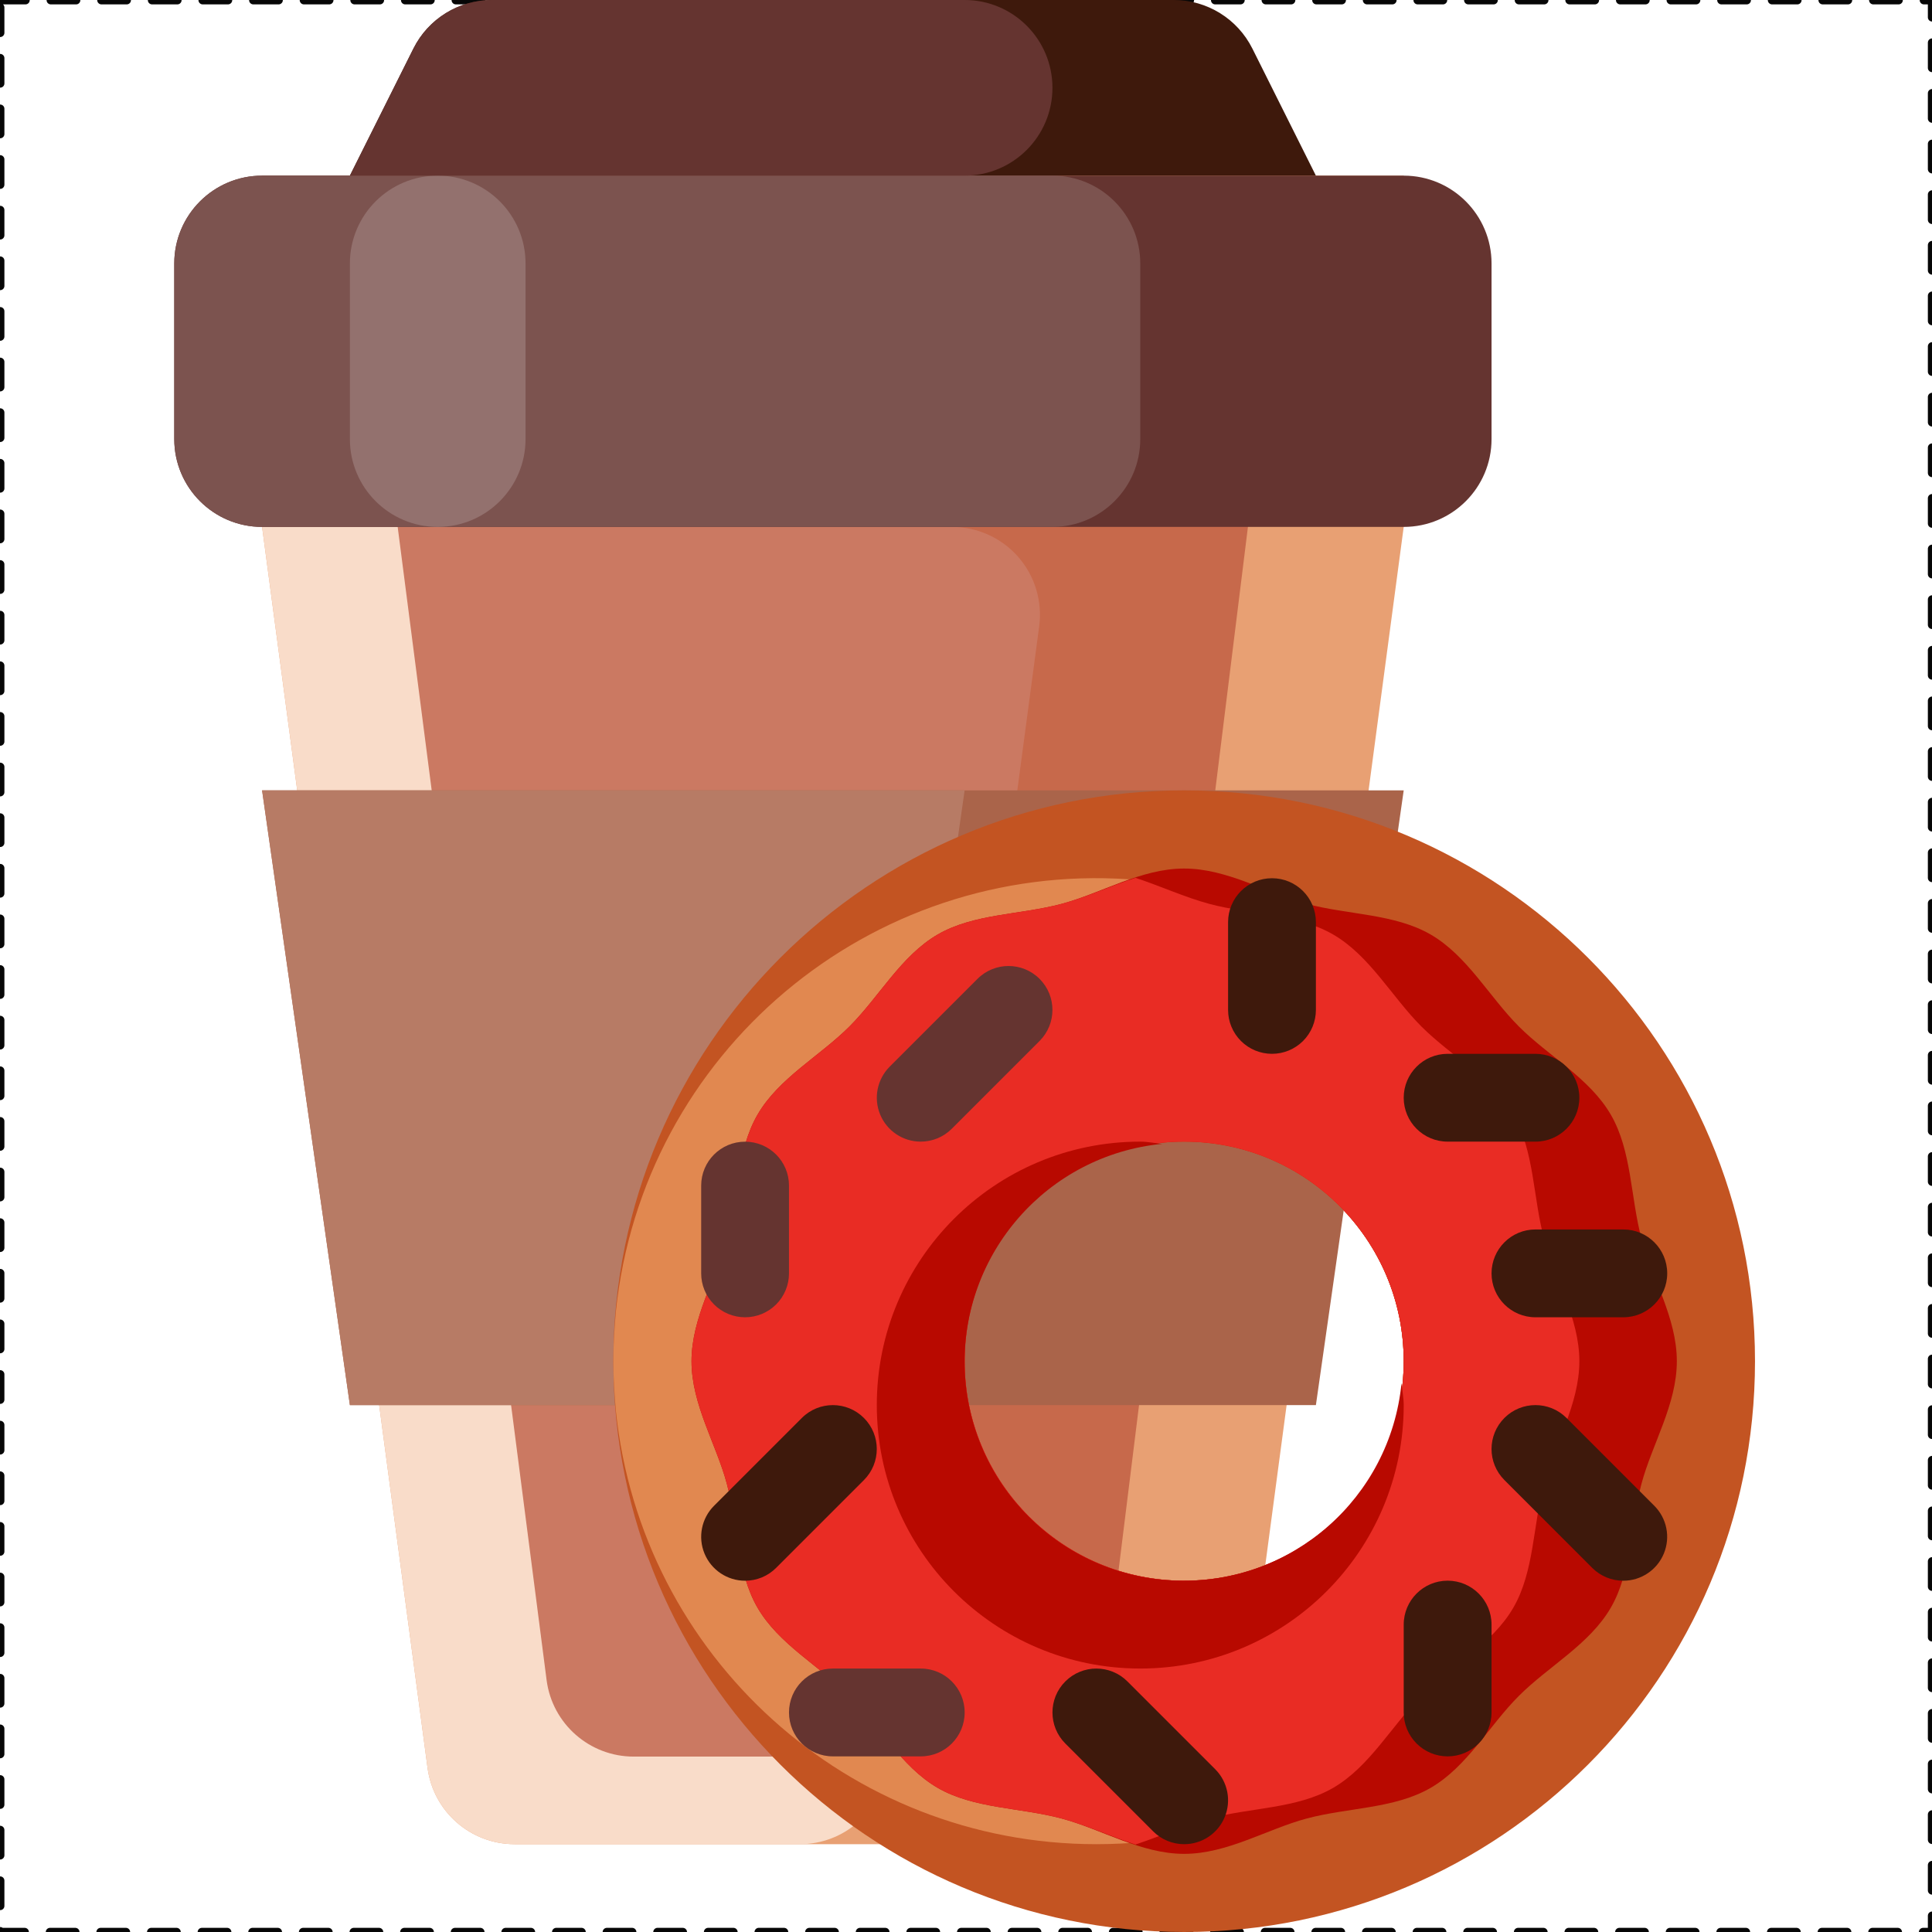
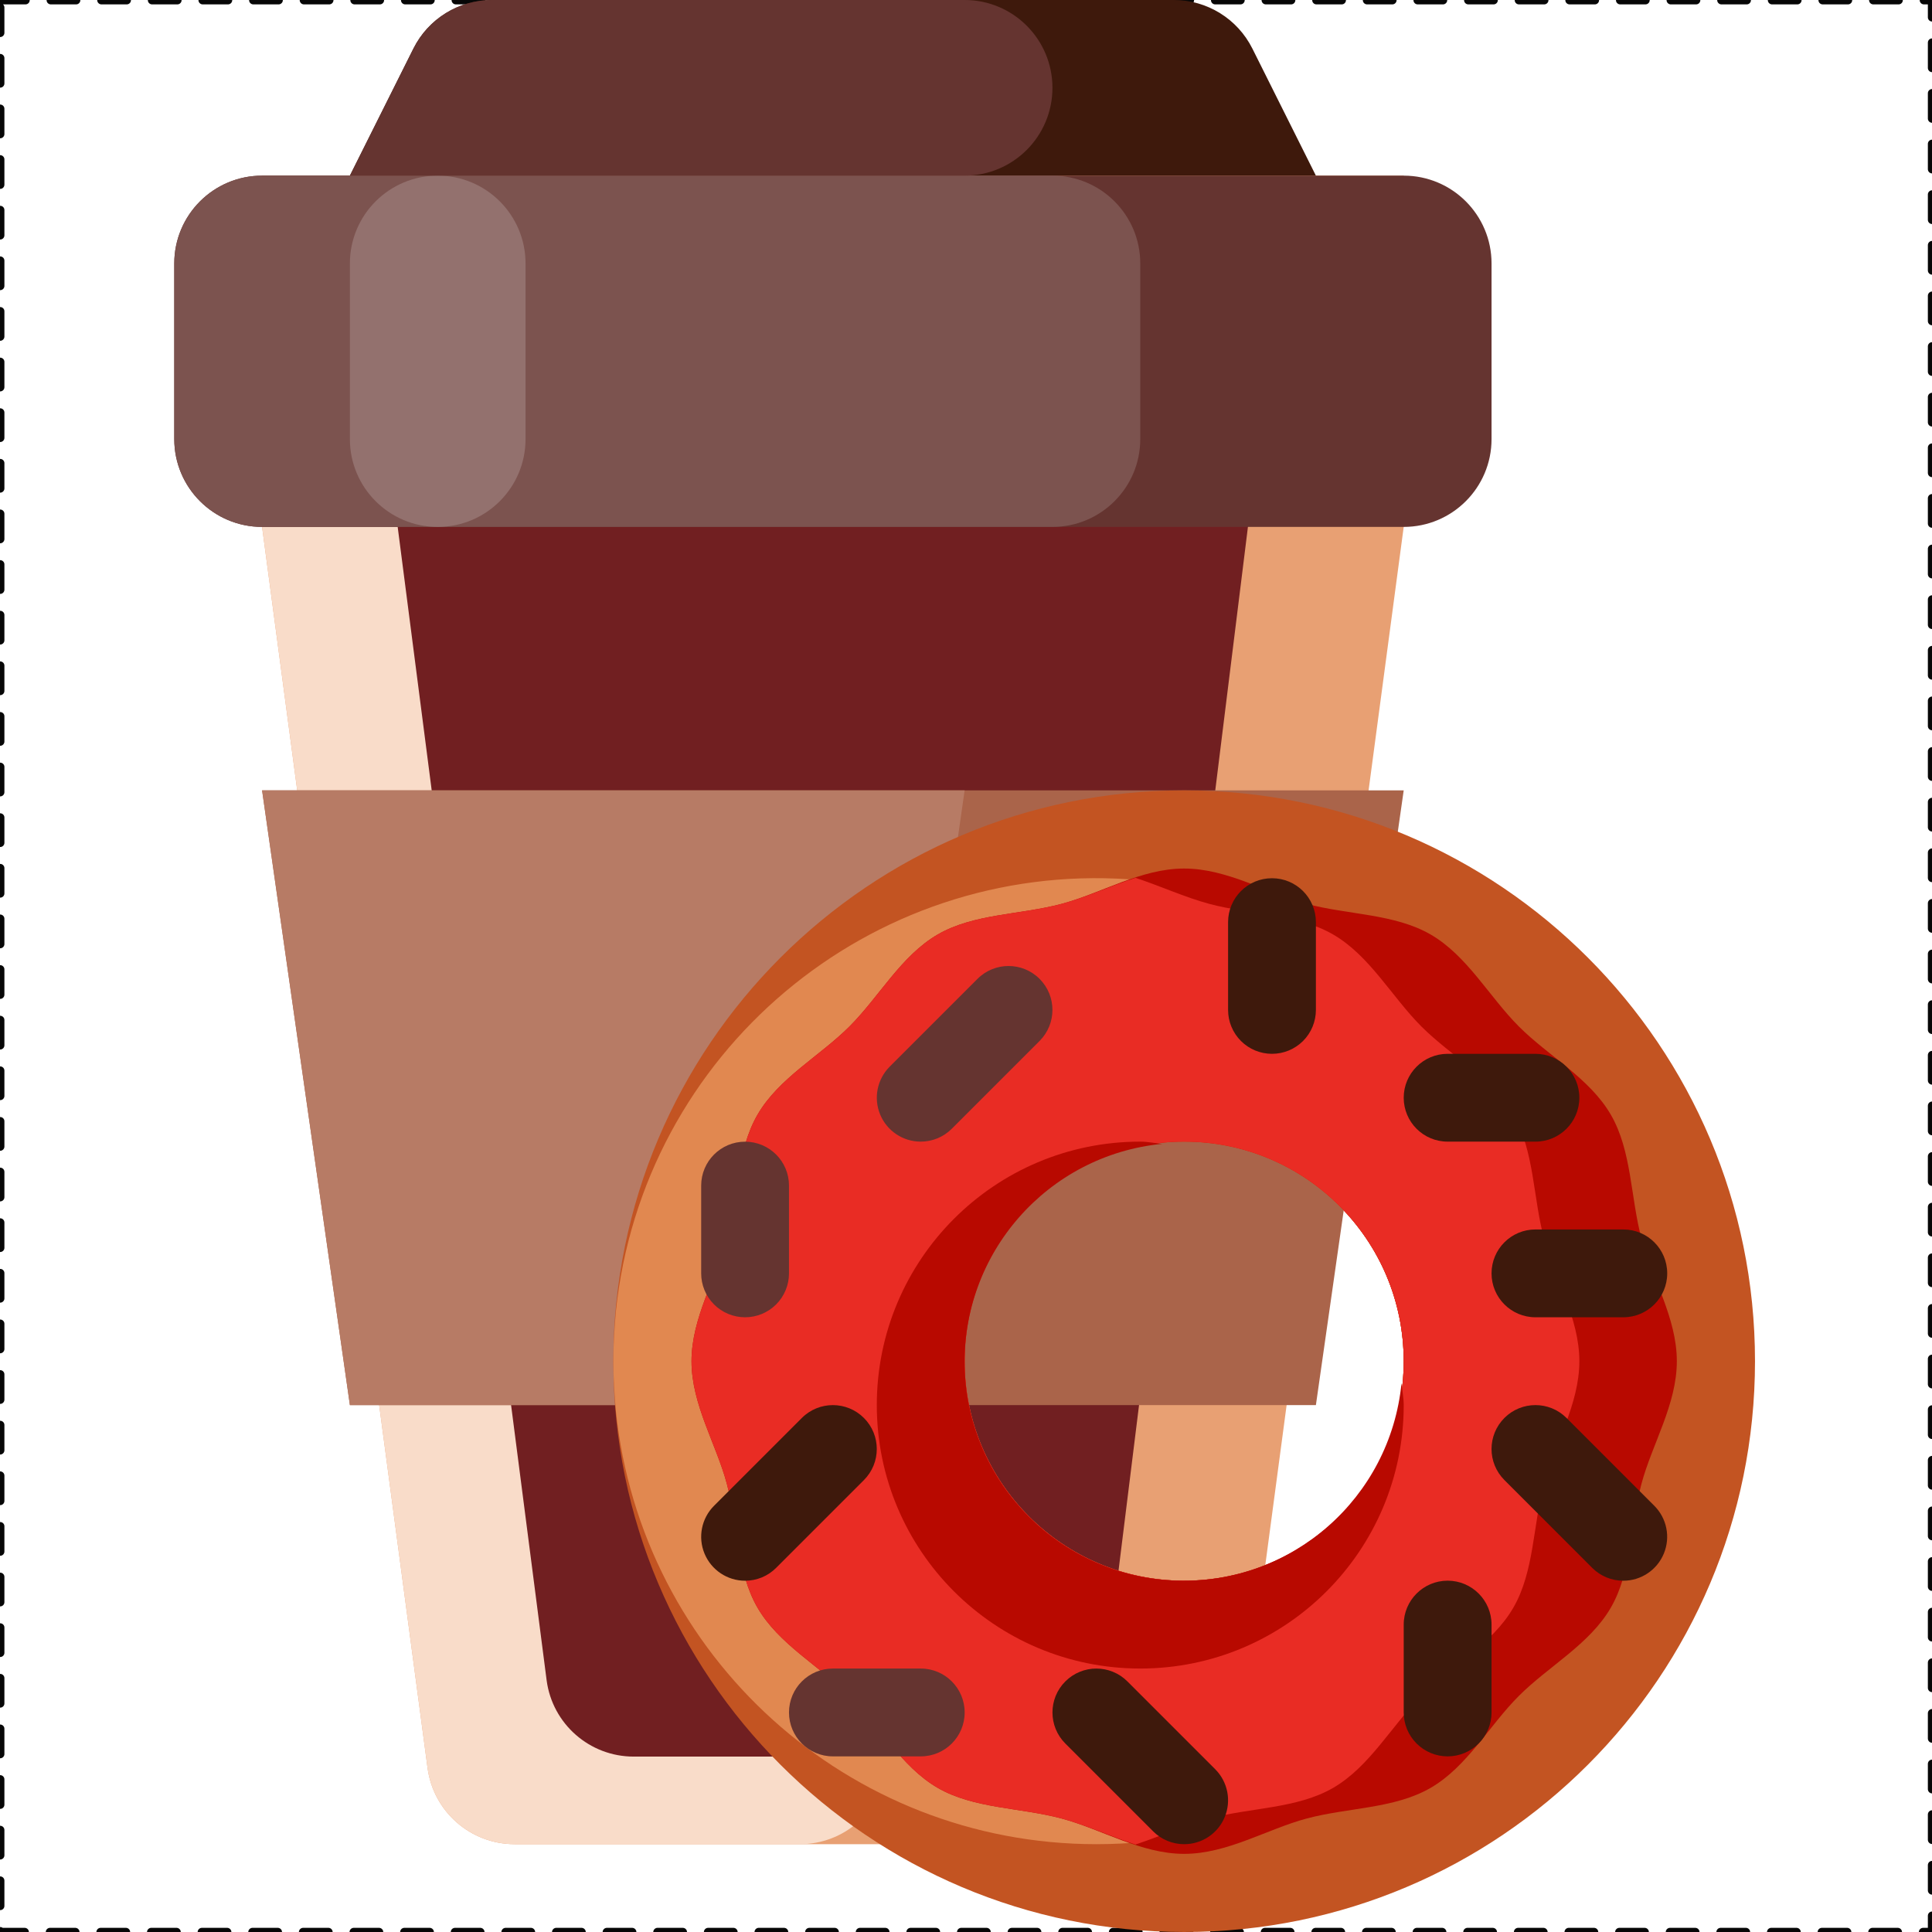
<svg xmlns="http://www.w3.org/2000/svg" height="469pt" viewBox="-42 0 469 469.333" width="469pt" version="1.1" id="svg52">
  <defs id="defs56" />
  <rect style="opacity:1;fill:none;fill-opacity:1;stroke:#000001;stroke-width:2.05;stroke-linecap:round;stroke-miterlimit:4;stroke-dasharray:6.149, 6.149;stroke-dashoffset:0;stroke-opacity:0.971" id="rect868" width="469.307" height="469.307" x="-42.121" y="0.04" />
  <path d="m277.5 42.668v85.332h-234.668v-85.332l15.438-30.875c3.613-7.227 11-11.793 19.082-11.793h165.629c8.082 0 15.469 4.566 19.082 11.793zm0 0" fill="#3e190c" id="path2" />
  <path d="m237.488 448h-154.645c-10.691 0-19.734-7.914-21.145-18.516l-40.199-301.484v-85.332h277.332v85.332l-40.195 301.484c-1.414 10.602-10.457 18.516-21.148 18.516zm0 0" fill="#e8a073" id="path4" />
  <path d="m173.301 429.484 36.98-277.332c.812-6.094-1.047-12.246-5.098-16.871-4.051-4.629-9.902-7.281-16.051-7.281h-167.633l40.199 301.484c1.41 10.602 10.453 18.516 21.145 18.516h69.312c10.691 0 19.734-7.914 21.145-18.516zm0 0" fill="#f9dcc9" id="path6" />
-   <path id="path4650" d="M 226.246,408.207 264.727,97.852 c 0.812,-6.094 -1.047,-12.246 -5.098,-16.871 -4.051,-4.629 -9.903,-7.328 -16.051,-7.281 H 47.426 L 90.627,408.207 c 1.41,10.602 10.453,18.516 21.145,18.516 h 93.33 c 10.691,0 19.734,-7.914 21.145,-18.516 z" style="fill:#ba553c;fill-opacity:0.734" />
+   <path id="path4650" d="M 226.246,408.207 264.727,97.852 c 0.812,-6.094 -1.047,-12.246 -5.098,-16.871 -4.051,-4.629 -9.903,-7.328 -16.051,-7.281 H 47.426 L 90.627,408.207 c 1.41,10.602 10.453,18.516 21.145,18.516 h 93.33 c 10.691,0 19.734,-7.914 21.145,-18.516 z" style="fill:#711f21;fill-opacity:1" />
  <path d="m21.5 42.668h277.332c11.785 0 21.336 9.551 21.336 21.332v42.668c0 11.781-9.551 21.332-21.336 21.332h-277.332c-11.781 0-21.332-9.551-21.332-21.332v-42.668c0-11.781 9.551-21.332 21.332-21.332zm0 0" fill="#653430" id="path8" />
  <path d="m21.5 42.668h192c11.781 0 21.332 9.551 21.332 21.332v42.668c0 11.781-9.551 21.332-21.332 21.332h-192c-11.781 0-21.332-9.551-21.332-21.332v-42.668c0-11.781 9.551-21.332 21.332-21.332zm0 0" fill="#7c534f" id="path10" />
  <path d="m64.168 42.668c11.781 0 21.332 9.551 21.332 21.332v42.668c0 11.781-9.551 21.332-21.332 21.332-11.785 0-21.336-9.551-21.336-21.332v-42.668c0-11.781 9.551-21.332 21.336-21.332zm0 0" fill="#93716e" id="path12" />
  <path d="m58.27 11.793-15.438 30.875h149.336c11.781 0 21.332-9.551 21.332-21.336 0-11.781-9.551-21.332-21.332-21.332h-114.816c-8.082 0-15.469 4.566-19.082 11.793zm0 0" fill="#653430" id="path14" />
  <path d="m21.5 192 21.332 149.332h234.668l21.332-149.332zm0 0" fill="#aa644a" id="path16" />
  <path d="m21.5 192 21.332 149.332h128l21.336-149.332zm0 0" fill="#b77b65" id="path18" />
  <path d="m245.5 192c-76.582 0-138.668 62.082-138.668 138.668 0 76.582 62.086 138.664 138.668 138.664s138.668-62.082 138.668-138.664c0-76.586-62.086-138.668-138.668-138.668zm0 192c-29.457 0-53.332-23.879-53.332-53.332 0-29.457 23.875-53.336 53.332-53.336s53.332 23.879 53.332 53.336c0 29.453-23.875 53.332-53.332 53.332zm0 0" fill="#c35422" id="path20" />
  <path d="m224.168 448c63.238-.004 115.098-50.129 117.254-113.332s-46.164-116.746-109.258-121.062c-63.094-4.312-118.254 42.148-124.723 105.059-.344 3.965-.609 7.949-.609 12.004 0 4.051.27 8.035.609 12 6.16 59.84 56.57 105.328 116.727 105.332zm21.332-170.668c29.457 0 53.332 23.879 53.332 53.336 0 29.453-23.875 53.332-53.332 53.332s-53.332-23.879-53.332-53.332c0-29.457 23.875-53.336 53.332-53.336zm0 0" fill="#e18850" id="path22" />
  <path d="m349.152 390.531c5.082-8.777 4.758-20.055 7.438-30.078 2.594-9.691 8.59-19.273 8.59-29.785 0-10.508-5.992-20.082-8.582-29.773-2.68-10.023-2.355-21.297-7.434-30.074-5.148-8.902-15.125-14.227-22.348-21.453-7.223-7.227-12.551-17.203-21.449-22.355-8.777-5.078-20.055-4.758-30.078-7.438-9.695-2.594-19.277-8.586-29.789-8.586-10.504 0-20.082 5.992-29.77 8.582-10.023 2.68-21.301 2.355-30.078 7.43-8.898 5.152-14.227 15.125-21.449 22.348-7.227 7.227-17.207 12.551-22.355 21.453-5.082 8.777-4.758 20.055-7.438 30.078-2.594 9.695-8.59 19.277-8.59 29.789 0 10.504 5.992 20.082 8.582 29.77 2.68 10.023 2.355 21.297 7.434 30.074 5.148 8.902 15.125 14.23 22.348 21.453 7.223 7.227 12.551 17.203 21.449 22.355 8.777 5.078 20.055 4.758 30.078 7.438 9.695 2.594 19.277 8.59 29.789 8.59 10.504 0 20.082-5.996 29.77-8.586 10.023-2.68 21.301-2.352 30.078-7.43 8.898-5.148 14.227-15.125 21.449-22.348 7.227-7.227 17.207-12.551 22.355-21.453zm-103.652-6.531c-29.457 0-53.332-23.879-53.332-53.332 0-29.457 23.875-53.336 53.332-53.336s53.332 23.879 53.332 53.336c0 29.453-23.875 53.332-53.332 53.332zm0 0" fill="#b80900" id="path24" />
  <path d="m325.484 270.82c-5.148-8.902-15.125-14.227-22.348-21.453-7.223-7.227-12.551-17.203-21.449-22.355-8.777-5.078-20.055-4.758-30.078-7.438-5.938-1.586-11.855-4.336-17.945-6.32-6.09 1.98-12.004 4.73-17.934 6.316-10.023 2.68-21.301 2.355-30.078 7.43-8.898 5.152-14.227 15.125-21.449 22.348-7.227 7.227-17.207 12.551-22.355 21.453-5.082 8.777-4.758 20.055-7.438 30.078-2.594 9.695-8.59 19.277-8.59 29.789 0 10.504 5.992 20.082 8.582 29.77 2.68 10.023 2.355 21.297 7.434 30.074 5.148 8.902 15.125 14.23 22.348 21.453 7.223 7.227 12.551 17.203 21.449 22.355 8.777 5.078 20.055 4.758 30.078 7.438 5.938 1.586 11.855 4.34 17.945 6.32 6.09-1.98 12.004-4.73 17.934-6.316 10.023-2.68 21.301-2.352 30.078-7.43 8.898-5.148 14.227-15.125 21.449-22.348 7.227-7.227 17.207-12.551 22.355-21.453 5.082-8.777 4.758-20.055 7.438-30.078 2.594-9.691 8.59-19.273 8.59-29.785 0-10.508-5.992-20.082-8.582-29.773-2.68-10.023-2.355-21.297-7.434-30.074zm-79.984 113.18c-29.457 0-53.332-23.879-53.332-53.332 0-29.457 23.875-53.336 53.332-53.336s53.332 23.879 53.332 53.336c0 29.453-23.875 53.332-53.332 53.332zm0 0" fill="#e92c24" id="path26" />
  <path d="m170.832 341.332c0 35.348 28.656 64 64 64 35.348 0 64-28.652 64-64 0-1.824-.387-3.543-.535-5.332-2.738 27.898-26.656 48.887-54.672 47.973-28.016-.914-50.516-23.414-51.43-51.43-.914-28.02 20.07-51.934 47.969-54.672-1.785-.148-3.504-.539-5.332-.539-35.344 0-64 28.656-64 64zm0 0" fill="#b80900" id="path28" />
  <path d="m266.832 256c-2.828 0-5.543-1.121-7.543-3.121-2-2.004-3.125-4.715-3.121-7.547v-21.332c.004-5.887 4.777-10.656 10.664-10.656s10.664 4.77 10.668 10.656v21.332c0 2.832-1.121 5.543-3.121 7.547-2.004 2-4.715 3.121-7.547 3.121zm0 0" fill="#3e190c" id="path30" />
  <path d="m138.832 320c-2.828 0-5.543-1.121-7.543-3.121-2-2.004-3.125-4.715-3.121-7.547v-21.332c.004-5.887 4.777-10.656 10.664-10.656s10.664 4.77 10.668 10.656v21.332c0 2.832-1.121 5.543-3.121 7.547-2.004 2-4.715 3.121-7.547 3.121zm0 0" fill="#653430" id="path32" />
  <path d="m181.5 277.332c-4.312 0-8.203-2.598-9.852-6.582-1.652-3.988-.738-8.574 2.309-11.625l21.336-21.332c4.164-4.168 10.918-4.168 15.082 0 4.164 4.164 4.164 10.918 0 15.082l-21.332 21.332c-2 2.004-4.715 3.129-7.543 3.125zm0 0" fill="#653430" id="path34" />
  <path d="m330.832 277.332h-21.332c-5.891 0-10.668-4.773-10.668-10.664s4.777-10.668 10.668-10.668h21.332c5.891 0 10.668 4.777 10.668 10.668s-4.777 10.664-10.668 10.664zm0 0" fill="#3e190c" id="path36" />
  <path d="m245.5 448c-2.828.004-5.543-1.121-7.543-3.125l-21.332-21.332c-4.16-4.168-4.16-10.918.004-15.082 4.164-4.164 10.914-4.164 15.078-.004l21.336 21.336c3.047 3.051 3.961 7.637 2.309 11.621-1.648 3.988-5.539 6.586-9.852 6.586zm0 0" fill="#3e190c" id="path38" />
  <path d="m181.5 426.668h-21.332c-5.891 0-10.668-4.777-10.668-10.668s4.777-10.668 10.668-10.668h21.332c5.895-.004 10.676 4.773 10.676 10.668s-4.781 10.672-10.676 10.668zm0 0" fill="#653430" id="path40" />
  <g fill="#3e190c" id="g50">
    <path d="m352.168 384c-2.832.004-5.547-1.121-7.543-3.125l-21.332-21.332c-4.168-4.168-4.168-10.918 0-15.086 4.164-4.164 10.918-4.164 15.082 0l21.332 21.336c3.051 3.051 3.965 7.637 2.312 11.621-1.648 3.988-5.539 6.586-9.852 6.586zm0 0" id="path42" />
    <path d="m352.168 320h-21.336c-5.891 0-10.664-4.777-10.664-10.668s4.773-10.664 10.664-10.664h21.336c5.895-.008 10.676 4.77 10.676 10.664s-4.781 10.672-10.676 10.668zm0 0" id="path44" />
    <path d="m138.832 384c-4.312 0-8.199-2.598-9.852-6.586-1.652-3.984-.738-8.57 2.312-11.621l21.332-21.336c4.164-4.16 10.914-4.16 15.078.004 4.164 4.164 4.168 10.914.004 15.082l-21.332 21.332c-1.996 2.004-4.711 3.129-7.543 3.125zm0 0" id="path46" />
    <path d="m309.5 426.668c-2.828 0-5.543-1.121-7.543-3.125-2.004-2-3.125-4.715-3.125-7.543v-21.332c-.004-5.895 4.773-10.68 10.668-10.68s10.672 4.785 10.668 10.68v21.332c0 2.828-1.121 5.543-3.125 7.543-2 2.004-4.715 3.125-7.543 3.125zm0 0" id="path48" />
  </g>
  <rect y="0.04" x="-552.484" height="469.307" width="469.307" id="rect870" style="opacity:1;fill:none;fill-opacity:1;stroke:#000001;stroke-width:2.05;stroke-linecap:round;stroke-miterlimit:4;stroke-dasharray:6.149, 6.149;stroke-dashoffset:0;stroke-opacity:0.971" />
  <path id="path874" d="m -272.874,448 h -154.645 c -10.691,0 -19.734,-7.914 -21.145,-18.516 L -488.862,128 V 42.668 h 277.332 V 128 l -40.195,301.484 C -253.14,440.086 -262.183,448 -272.874,448 Z m 0,0" style="fill:#e8a073" />
  <path id="path876" d="m -337.062,429.484 36.98,-277.332 c 0.812,-6.094 -1.047,-12.246 -5.098,-16.871 C -309.23,130.652 -315.081,128 -321.23,128 h -167.633 l 40.199,301.484 C -447.253,440.086 -438.21,448 -427.519,448 h 69.312 c 10.691,0 19.734,-7.914 21.145,-18.516 z m 0,0" style="fill:#f9dcc9" />
  <path style="fill:#711f21;fill-opacity:1;stroke-width:0.887" d="m -284.117,412.158 38.482,-244.133 c 0.812,-4.793 -1.047,-9.633 -5.098,-13.271 -4.051,-3.641 -9.903,-5.765 -16.051,-5.728 h -196.153 l 43.201,263.132 c 1.41,8.339 10.453,14.565 21.145,14.565 h 93.33 c 10.691,0 19.734,-6.225 21.145,-14.565 z" id="path4648" />
  <path id="path886" d="m -488.862,192 21.332,149.332 h 234.668 L -211.53,192 Z m 0,0" style="fill:#aa644a" />
  <path id="path888" d="m -488.862,192 21.332,149.332 h 128 L -318.195,192 Z m 0,0" style="fill:#b77b65" />
  <rect style="opacity:1;fill:none;fill-opacity:1;stroke:#000001;stroke-width:2.05;stroke-linecap:round;stroke-miterlimit:4;stroke-dasharray:6.149, 6.149;stroke-dashoffset:0;stroke-opacity:0.971" id="rect1026" width="469.307" height="469.307" x="176.111" y="-1755.362" transform="rotate(-90)" />
  <path style="fill:#e8a073" d="m -1473.728,-197.458 h -154.645 c -10.691,0 -19.734,-7.914 -21.145,-18.516 l -40.199,-301.484 v -85.332 h 277.333 v 85.332 l -40.196,301.484 c -1.414,10.602 -10.457,18.516 -21.148,18.516 z m 0,0" id="path1030" />
  <path style="fill:#f9dcc9" d="m -1537.916,-215.974 36.981,-277.332 c 0.812,-6.094 -1.047,-12.246 -5.098,-16.871 -4.051,-4.629 -9.902,-7.281 -16.051,-7.281 h -167.633 l 40.199,301.484 c 1.41,10.602 10.453,18.516 21.145,18.516 h 69.313 c 10.691,0 19.734,-7.914 21.145,-18.516 z m 0,0" id="path1032" />
  <rect y="-645.419" x="-3284.429" height="469.307" width="469.307" id="rect1046" style="opacity:1;fill:none;fill-opacity:1;stroke:#000001;stroke-width:2.05;stroke-linecap:round;stroke-miterlimit:4;stroke-dasharray:6.149, 6.149;stroke-dashoffset:0;stroke-opacity:0.971" />
  <path id="path1048" d="m -3004.82,-197.458 h -154.645 c -10.691,0 -19.734,-7.914 -21.145,-18.516 l -40.199,-301.484 v -85.332 h 277.333 v 85.332 l -40.196,301.484 c -1.414,10.602 -10.457,18.516 -21.148,18.516 z m 0,0" style="fill:#e8a073" />
  <path id="path1050" d="m -3069.007,-215.974 36.981,-277.332 c 0.812,-6.094 -1.047,-12.246 -5.098,-16.871 -4.051,-4.629 -9.902,-7.281 -16.051,-7.281 h -167.633 l 40.199,301.484 c 1.41,10.602 10.453,18.516 21.145,18.516 h 69.313 c 10.691,0 19.734,-7.914 21.145,-18.516 z m 0,0" style="fill:#f9dcc9" />
  <rect style="opacity:1;fill:none;fill-opacity:1;stroke:#000001;stroke-width:2.05;stroke-linecap:round;stroke-miterlimit:4;stroke-dasharray:6.149, 6.149;stroke-dashoffset:0;stroke-opacity:0.971" id="rect3753" width="469.307" height="469.307" x="-3794.794" y="-645.419" />
  <path style="fill:#e8a073" d="m -3515.183,-197.458 h -154.645 c -10.691,0 -19.734,-7.914 -21.145,-18.516 l -40.199,-301.484 v -85.332 h 277.333 v 85.332 l -40.196,301.484 c -1.414,10.602 -10.457,18.516 -21.148,18.516 z m 0,0" id="path3755" />
  <path style="fill:#f9dcc9" d="m -3579.371,-215.974 36.981,-277.332 c 0.812,-6.094 -1.047,-12.246 -5.098,-16.871 -4.051,-4.629 -9.902,-7.281 -16.051,-7.281 h -167.633 l 40.199,301.484 c 1.41,10.602 10.453,18.516 21.145,18.516 h 69.313 c 10.691,0 19.734,-7.914 21.145,-18.516 z m 0,0" id="path3757" />
  <rect y="-645.419" x="-4305.159" height="469.307" width="469.307" id="rect3759" style="opacity:1;fill:none;fill-opacity:1;stroke:#000001;stroke-width:2.05;stroke-linecap:round;stroke-miterlimit:4;stroke-dasharray:6.149, 6.149;stroke-dashoffset:0;stroke-opacity:0.971" />
  <path id="path3761" d="m -4025.547,-197.458 h -154.645 c -10.691,0 -19.734,-7.914 -21.145,-18.516 l -40.199,-301.484 v -85.332 h 277.333 v 85.332 l -40.196,301.484 c -1.414,10.602 -10.457,18.516 -21.148,18.516 z m 0,0" style="fill:#e8a073" />
  <path id="path3763" d="m -4089.735,-215.974 36.981,-277.332 c 0.812,-6.094 -1.047,-12.246 -5.098,-16.871 -4.051,-4.629 -9.902,-7.281 -16.051,-7.281 h -167.633 l 40.199,301.484 c 1.41,10.602 10.453,18.516 21.145,18.516 h 69.313 c 10.691,0 19.734,-7.914 21.145,-18.516 z m 0,0" style="fill:#f9dcc9" />
  <rect y="-645.419" x="-2263.698" height="469.307" width="469.307" id="rect3765" style="opacity:1;fill:none;fill-opacity:1;stroke:#000001;stroke-width:2.05;stroke-linecap:round;stroke-miterlimit:4;stroke-dasharray:6.149, 6.149;stroke-dashoffset:0;stroke-opacity:0.971" />
  <path id="path3767" d="m -1984.092,-197.458 h -154.645 c -10.691,0 -19.734,-7.914 -21.145,-18.516 l -40.199,-301.484 v -85.332 h 277.333 v 85.332 l -40.196,301.484 c -1.414,10.602 -10.457,18.516 -21.148,18.516 z m 0,0" style="fill:#e8a073" />
  <path id="path3769" d="m -2048.28,-215.974 36.981,-277.332 c 0.812,-6.094 -1.047,-12.246 -5.098,-16.871 -4.051,-4.629 -9.902,-7.281 -16.051,-7.281 h -167.633 l 40.199,301.484 c 1.41,10.602 10.453,18.516 21.145,18.516 h 69.313 c 10.691,0 19.734,-7.914 21.145,-18.516 z m 0,0" style="fill:#f9dcc9" />
  <rect style="opacity:1;fill:none;fill-opacity:1;stroke:#000001;stroke-width:2.05;stroke-linecap:round;stroke-miterlimit:4;stroke-dasharray:6.149, 6.149;stroke-dashoffset:0;stroke-opacity:0.971" id="rect3775" width="469.307" height="469.307" x="-2774.064" y="-645.419" />
  <path style="fill:#e8a073" d="m -2494.456,-197.458 h -154.645 c -10.691,0 -19.734,-7.914 -21.145,-18.516 l -40.199,-301.484 v -85.332 h 277.333 v 85.332 l -40.196,301.484 c -1.414,10.602 -10.457,18.516 -21.148,18.516 z m 0,0" id="path3777" />
  <path style="fill:#f9dcc9" d="m -2558.644,-215.974 36.981,-277.332 c 0.812,-6.094 -1.047,-12.246 -5.098,-16.871 -4.051,-4.629 -9.902,-7.281 -16.051,-7.281 h -167.633 l 40.199,301.484 c 1.41,10.602 10.453,18.516 21.145,18.516 h 69.313 c 10.691,0 19.734,-7.914 21.145,-18.516 z m 0,0" id="path3779" />
  <rect style="opacity:1;fill:none;fill-opacity:1;stroke:#000001;stroke-width:2.05;stroke-linecap:round;stroke-miterlimit:4;stroke-dasharray:6.149, 6.149;stroke-dashoffset:0;stroke-opacity:0.971" id="rect3785" width="469.307" height="469.307" x="-1062.847" y="0.04" />
  <path style="fill:#e8a073" d="m -783.237,448 h -154.645 c -10.691,0 -19.734,-7.914 -21.145,-18.516 L -999.225,128 V 42.668 h 277.332 V 128 l -40.195,301.484 C -763.502,440.086 -772.545,448 -783.237,448 Z m 0,0" id="path3789" />
  <path style="fill:#f9dcc9" d="m -847.424,429.484 36.98,-277.332 c 0.812,-6.094 -1.047,-12.246 -5.098,-16.871 C -819.592,130.652 -825.444,128 -831.592,128 h -167.633 l 40.199,301.484 C -957.616,440.086 -948.573,448 -937.881,448 h 69.312 c 10.691,0 19.734,-7.914 21.145,-18.516 z m 0,0" id="path3791" />
  <path id="path4646" d="m -794.479,413.969 38.482,-213.781 c 0.812,-4.198 -1.047,-8.435 -5.098,-11.621 -4.051,-3.189 -9.903,-5.048 -16.051,-5.016 h -196.153 l 43.201,230.418 c 1.41,7.303 10.453,12.754 21.145,12.754 h 93.33 c 10.691,0 19.734,-5.451 21.145,-12.754 z" style="fill:#711f21;fill-opacity:1;stroke-width:0.83" />
  <rect y="0.04" x="-1573.208" height="469.307" width="469.307" id="rect3805" style="opacity:1;fill:none;fill-opacity:1;stroke:#000001;stroke-width:2.05;stroke-linecap:round;stroke-miterlimit:4;stroke-dasharray:6.149, 6.149;stroke-dashoffset:0;stroke-opacity:0.971" />
  <path id="path3809" d="m -1293.6,448 h -154.645 c -10.691,0 -19.734,-7.914 -21.145,-18.516 L -1509.589,128 V 42.668 h 277.333 V 128 l -40.196,301.484 c -1.414,10.602 -10.457,18.516 -21.148,18.516 z m 0,0" style="fill:#e8a073" />
  <path id="path3811" d="m -1357.787,429.484 36.981,-277.332 c 0.812,-6.094 -1.047,-12.246 -5.098,-16.871 -4.051,-4.629 -9.902,-7.281 -16.051,-7.281 h -167.633 l 40.199,301.484 c 1.41,10.602 10.453,18.516 21.145,18.516 h 69.313 c 10.691,0 19.734,-7.914 21.145,-18.516 z m 0,0" style="fill:#f9dcc9" />
  <path style="fill:#711f21;fill-opacity:1;stroke-width:0.767" d="m -1304.842,415.819 38.482,-182.77 c 0.812,-3.589 -1.047,-7.212 -5.098,-9.935 -4.051,-2.726 -9.903,-4.316 -16.051,-4.288 h -196.154 l 43.201,196.993 c 1.41,6.243 10.453,10.904 21.145,10.904 h 93.33 c 10.691,0 19.734,-4.661 21.145,-10.904 z" id="path4644" />
  <path style="fill:#711f21;fill-opacity:1;stroke-width:0.445" d="m -3016.062,-222.397 21.97,-61.363 c 0.812,-1.205 -1.047,-2.421 -5.098,-3.336 -4.051,-0.915 -9.903,-1.44 -16.051,-1.44 h -155.625 l 19.184,66.139 c 1.41,2.096 10.453,3.661 21.145,3.661 h 93.33 c 10.691,0 19.734,-1.565 21.145,-3.661 z" id="path3827" />
  <path id="path4638" d="m -2505.698,-224.247 29.475,-92.375 c 0.812,-1.814 -1.047,-3.645 -5.098,-5.022 -4.051,-1.378 -9.903,-2.167 -16.051,-2.167 h -169.134 l 25.189,99.563 c 1.41,3.155 10.453,5.511 21.145,5.511 h 93.33 c 10.691,0 19.734,-2.356 21.145,-5.511 z" style="fill:#711f21;fill-opacity:1;stroke-width:0.546" />
  <path id="path4642" d="m -1484.971,-227.986 38.482,-155.058 c 0.812,-3.045 -1.047,-6.118 -5.098,-8.429 -4.051,-2.313 -9.903,-3.661 -16.051,-3.638 h -196.154 l 43.201,167.124 c 1.41,5.297 10.453,9.251 21.145,9.251 h 93.33 c 10.691,0 19.734,-3.954 21.145,-9.251 z" style="fill:#711f21;fill-opacity:1;stroke-width:0.707" />
  <path style="fill:#711f21;fill-opacity:1;stroke-width:0.316" d="m -3526.426,-220.586 17.467,-31.012 c 0.812,-0.609 -1.047,-1.224 -5.098,-1.686 -4.051,-0.463 -9.903,-0.728 -16.051,-0.728 h -146.618 l 14.681,33.425 c 1.41,1.059 10.453,1.85 21.145,1.85 h 93.33 c 10.691,0 19.734,-0.791 21.145,-1.85 z" id="path4667" />
  <path style="fill:#711f21;fill-opacity:1;stroke-width:0.619" d="m -1995.335,-225.821 24.972,-118.767 c 0.812,-2.332 -1.047,-4.686 -5.098,-6.456 -4.051,-1.771 -9.903,-2.786 -16.051,-2.786 h -161.629 l 22.186,128.01 c 1.41,4.057 10.453,7.086 21.145,7.086 h 93.33 c 10.691,0 19.734,-3.029 21.145,-7.086 z" id="path4669" />
</svg>
